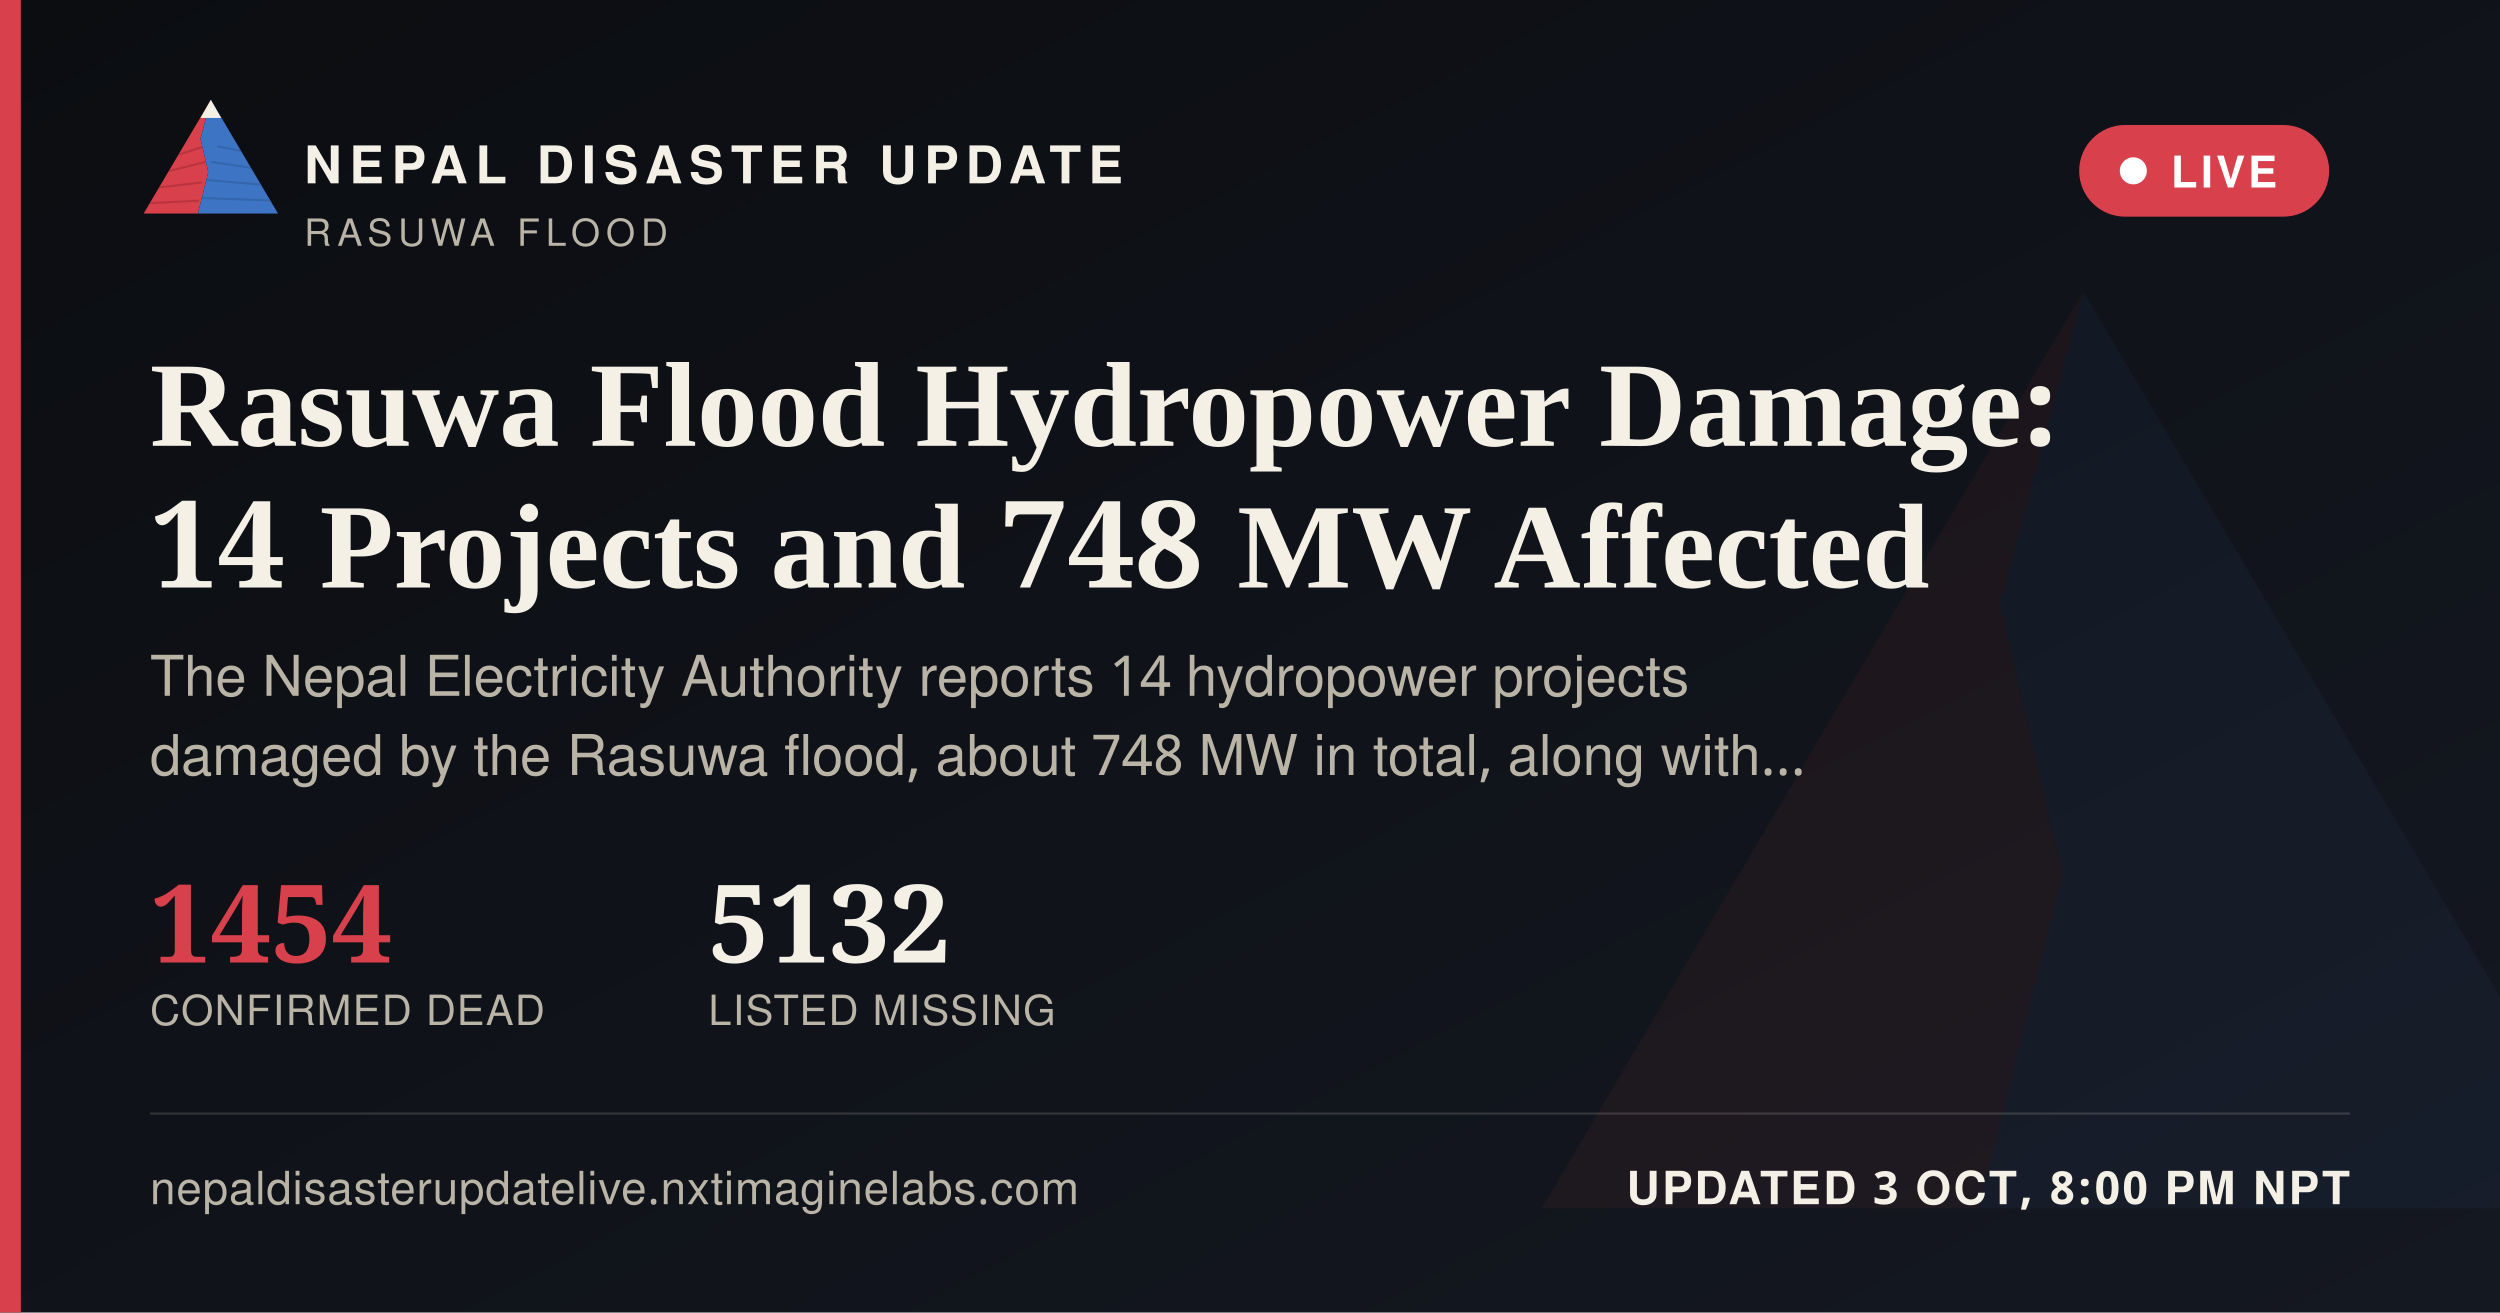
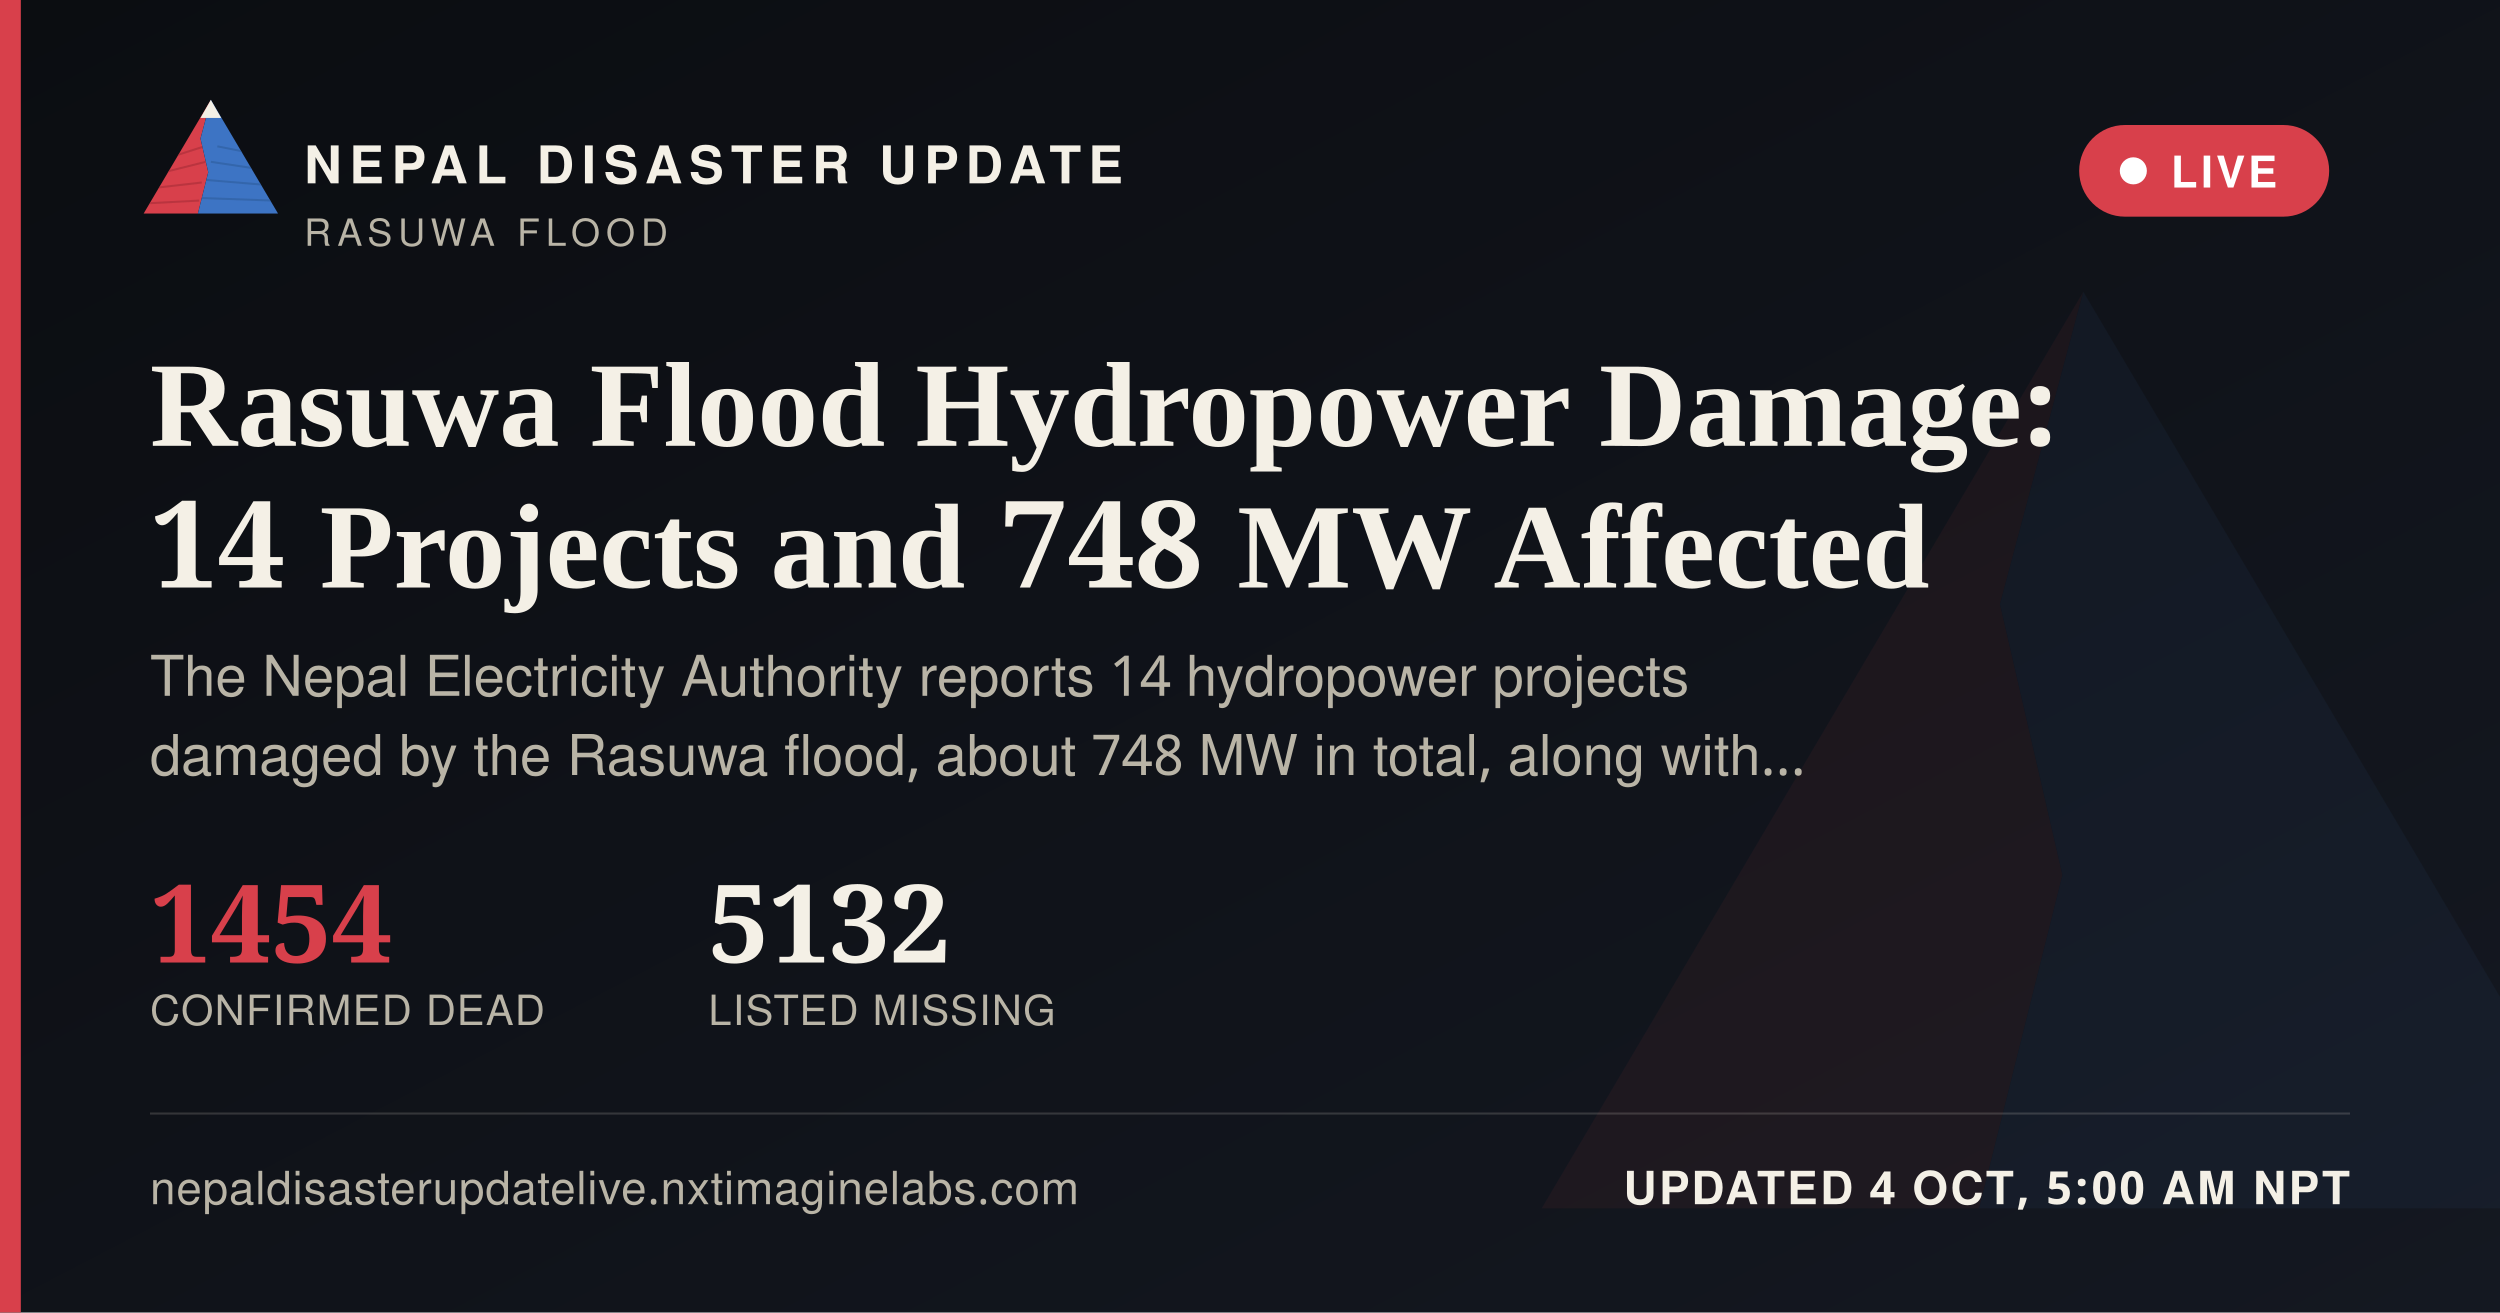
<svg xmlns="http://www.w3.org/2000/svg" width="1200" height="630" viewBox="0 0 1200 630">
  <defs>
    <linearGradient id="ogbg" x1="0" y1="0" x2="1" y2="1">
      <stop offset="0" stop-color="#0B0D11" />
      <stop offset="1" stop-color="#141821" />
    </linearGradient>
  </defs>
  <rect width="1200" height="630" fill="url(#ogbg)" />
  <g transform="translate(700,60) scale(5)" opacity="0.06">
    <polygon points="60,16 52,46 58,72 50,104 8,104" fill="#D8404B" />
    <polygon points="60,16 112,104 50,104 58,72 52,46" fill="#3D74C4" />
  </g>
  <rect x="0" y="0" width="10" height="630" fill="#D8404B" />
  <g transform="translate(64,38) scale(0.62)">
    <g>
      <defs>
        <clipPath id="ogLc">
          <polygon points="60,16 52,46 58,72 50,104 8,104" />
        </clipPath>
        <clipPath id="ogRc">
          <polygon points="60,16 112,104 50,104 58,72 52,46" />
        </clipPath>
      </defs>
      <polygon points="60,16 52,46 58,72 50,104 8,104" fill="#D8404B" />
      <g clip-path="url(#ogLc)" stroke="#A32A34" stroke-width="1.6" fill="none" opacity="0.55">
        <path d="M30,60 L55,52" />
        <path d="M24,72 L56,64" />
        <path d="M18,84 L53,80" />
        <path d="M13,96 L51,94" />
      </g>
      <polygon points="60,16 112,104 50,104 58,72 52,46" fill="#3D74C4" />
      <g clip-path="url(#ogRc)" stroke="#2A5793" stroke-width="1.6" fill="none" opacity="0.5">
        <path d="M65,52 L95,58" />
        <path d="M60,64 L100,70" />
        <path d="M56,78 L104,82" />
        <path d="M52,92 L108,94" />
      </g>
      <polygon points="60,16 52,30 68,30" fill="#F4F0E6" />
    </g>
  </g>
  <text x="146" y="88" font-family="'Public Sans', 'Noto Sans Devanagari', 'Helvetica Neue', Helvetica, Arial, sans-serif" font-size="25" font-weight="800" letter-spacing="3.6" fill="#F4F0E6">NEPAL DISASTER UPDATE</text>
  <text x="146" y="118" font-family="'Public Sans', 'Noto Sans Devanagari', 'Helvetica Neue', Helvetica, Arial, sans-serif" font-size="18" letter-spacing="2.8" fill="#B9B4A6">RASUWA FLOOD</text>
  <g>
    <rect x="998" y="60" width="120" height="44" rx="22" fill="#D8404B" stroke="none" />
    <circle cx="1024" cy="82" r="6.5" fill="#FFFFFF" />
    <text x="1042" y="90" font-family="'Public Sans', 'Noto Sans Devanagari', 'Helvetica Neue', Helvetica, Arial, sans-serif" font-size="21" font-weight="700" letter-spacing="1.6" fill="#FFFFFF">LIVE</text>
  </g>
  <text x="72" y="214" font-family="Newsreader, 'Noto Serif Devanagari', Georgia, 'Times New Roman', serif" font-size="58" font-weight="600" fill="#F4F0E6">Rasuwa Flood Hydropower Damage:</text>
  <text x="72" y="282" font-family="Newsreader, 'Noto Serif Devanagari', Georgia, 'Times New Roman', serif" font-size="58" font-weight="600" fill="#F4F0E6">14 Projects and 748 MW Affected</text>
  <text x="72" y="334" font-family="'Public Sans', 'Noto Sans Devanagari', 'Helvetica Neue', Helvetica, Arial, sans-serif" font-size="27" fill="#B9B4A6">The Nepal Electricity Authority reports 14 hydropower projects</text>
  <text x="72" y="372" font-family="'Public Sans', 'Noto Sans Devanagari', 'Helvetica Neue', Helvetica, Arial, sans-serif" font-size="27" fill="#B9B4A6">damaged by the Rasuwa flood, about 748 MW in total, along with…</text>
  <g transform="translate(72,462)">
    <text x="0" y="0" font-family="Newsreader, 'Noto Serif Devanagari', Georgia, 'Times New Roman', serif" font-size="52" font-weight="600" fill="#D8404B">1454</text>
    <text x="0" y="30" font-family="'Public Sans', 'Noto Sans Devanagari', 'Helvetica Neue', Helvetica, Arial, sans-serif" font-size="20" letter-spacing="0.6" fill="#B9B4A6">CONFIRMED DEAD</text>
    <text x="268" y="0" font-family="Newsreader, 'Noto Serif Devanagari', Georgia, 'Times New Roman', serif" font-size="52" font-weight="600" fill="#F4F0E6">5132</text>
    <text x="268" y="30" font-family="'Public Sans', 'Noto Sans Devanagari', 'Helvetica Neue', Helvetica, Arial, sans-serif" font-size="20" letter-spacing="0.6" fill="#B9B4A6">LISTED MISSING</text>
  </g>
  <rect x="72" y="534" width="1056" height="1" fill="rgba(244,240,230,0.16)" />
  <text x="72" y="578" font-family="'Public Sans', 'Noto Sans Devanagari', 'Helvetica Neue', Helvetica, Arial, sans-serif" font-size="22" fill="#B9B4A6" letter-spacing="0.4">nepaldisasterupdatelive.nxtimaginelabs.com</text>
-   <text x="1128" y="578" text-anchor="end" font-family="'Public Sans', 'Noto Sans Devanagari', 'Helvetica Neue', Helvetica, Arial, sans-serif" font-size="22" font-weight="700" letter-spacing="1.2" fill="#F4F0E6">UPDATED 3 OCT, 8:00 PM NPT</text>
+   <text x="1128" y="578" text-anchor="end" font-family="'Public Sans', 'Noto Sans Devanagari', 'Helvetica Neue', Helvetica, Arial, sans-serif" font-size="22" font-weight="700" letter-spacing="1.2" fill="#F4F0E6">UPDATED 4 OCT, 5:00 AM NPT</text>
</svg>
